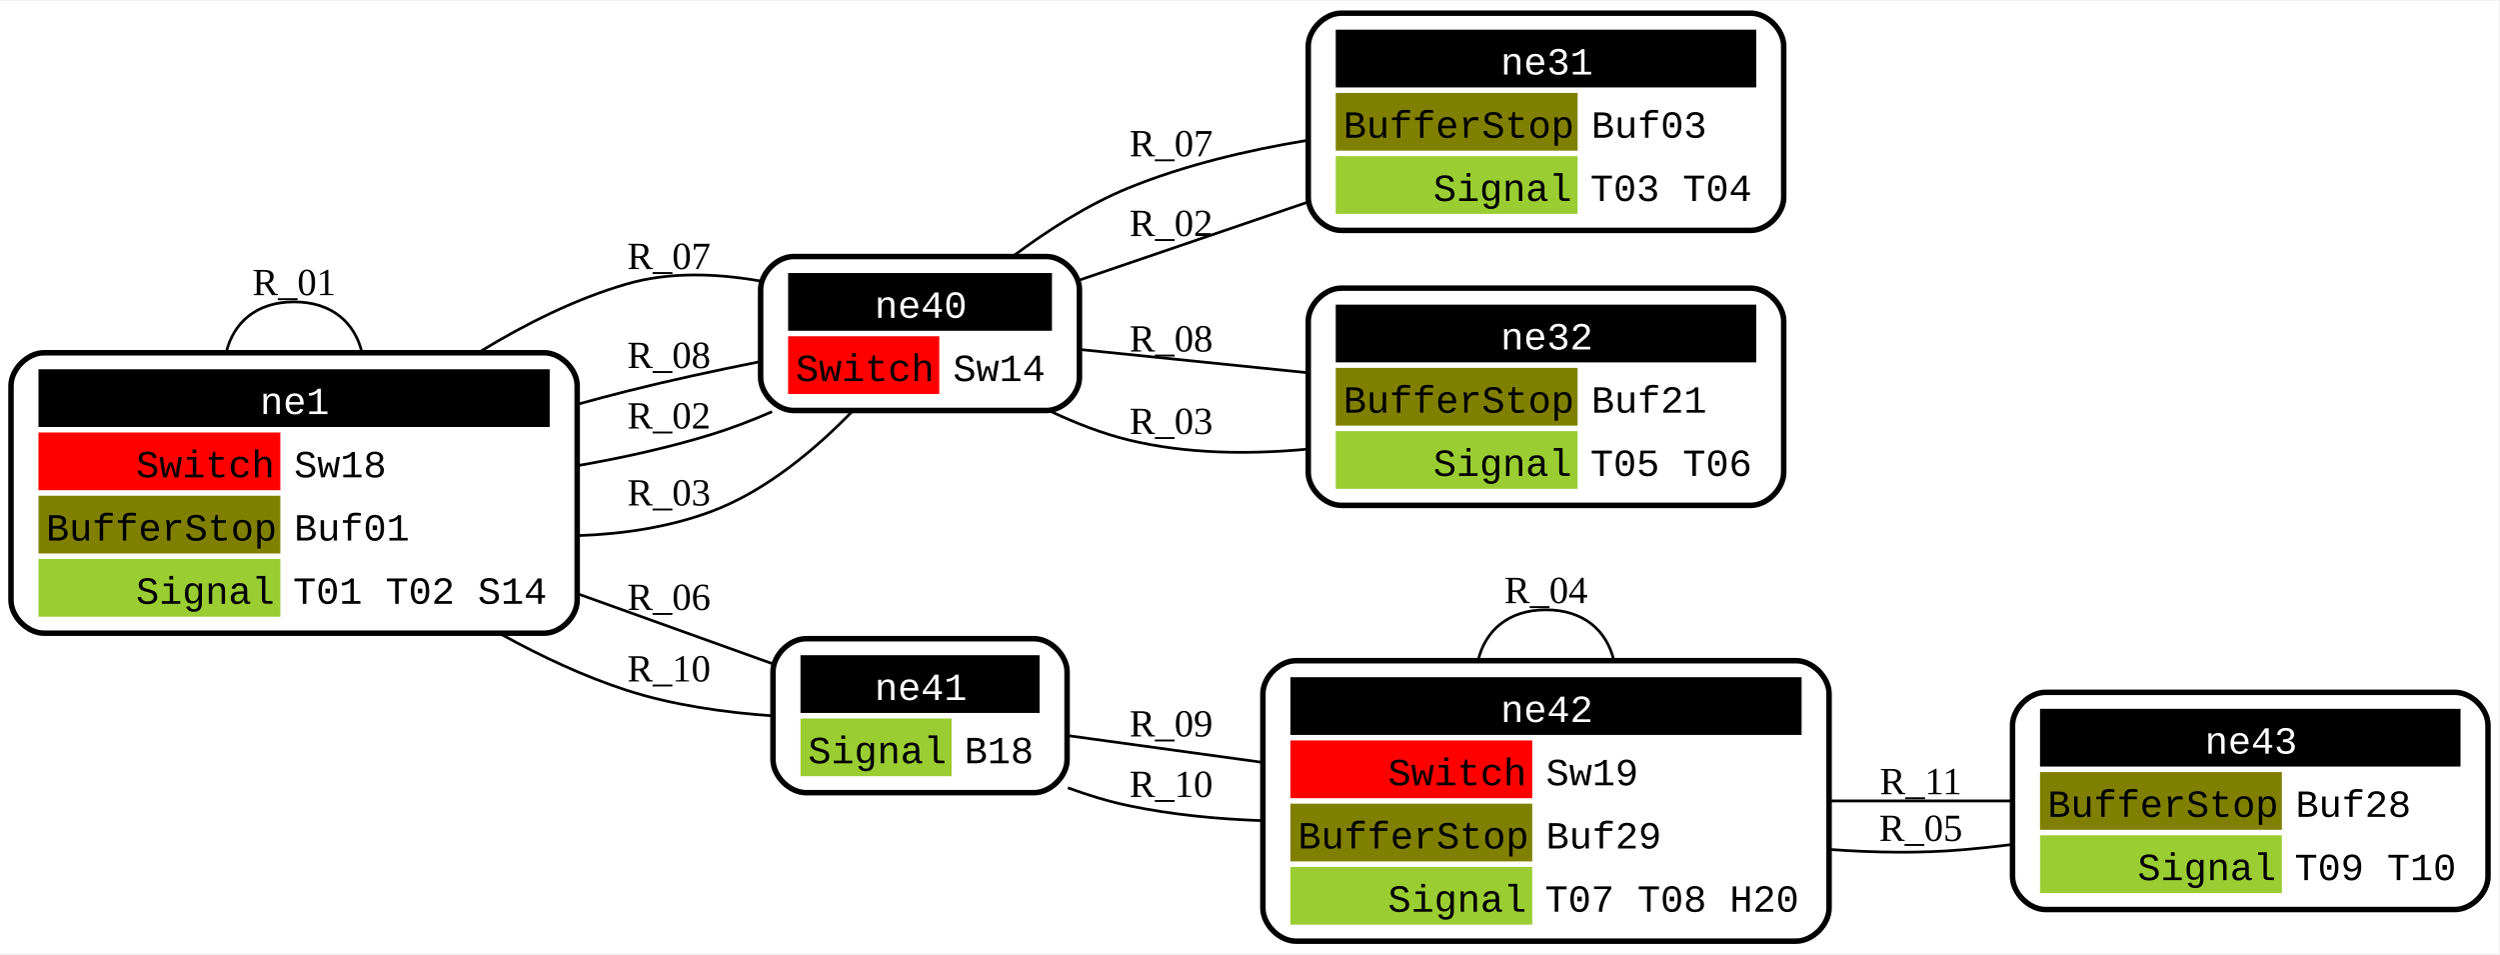
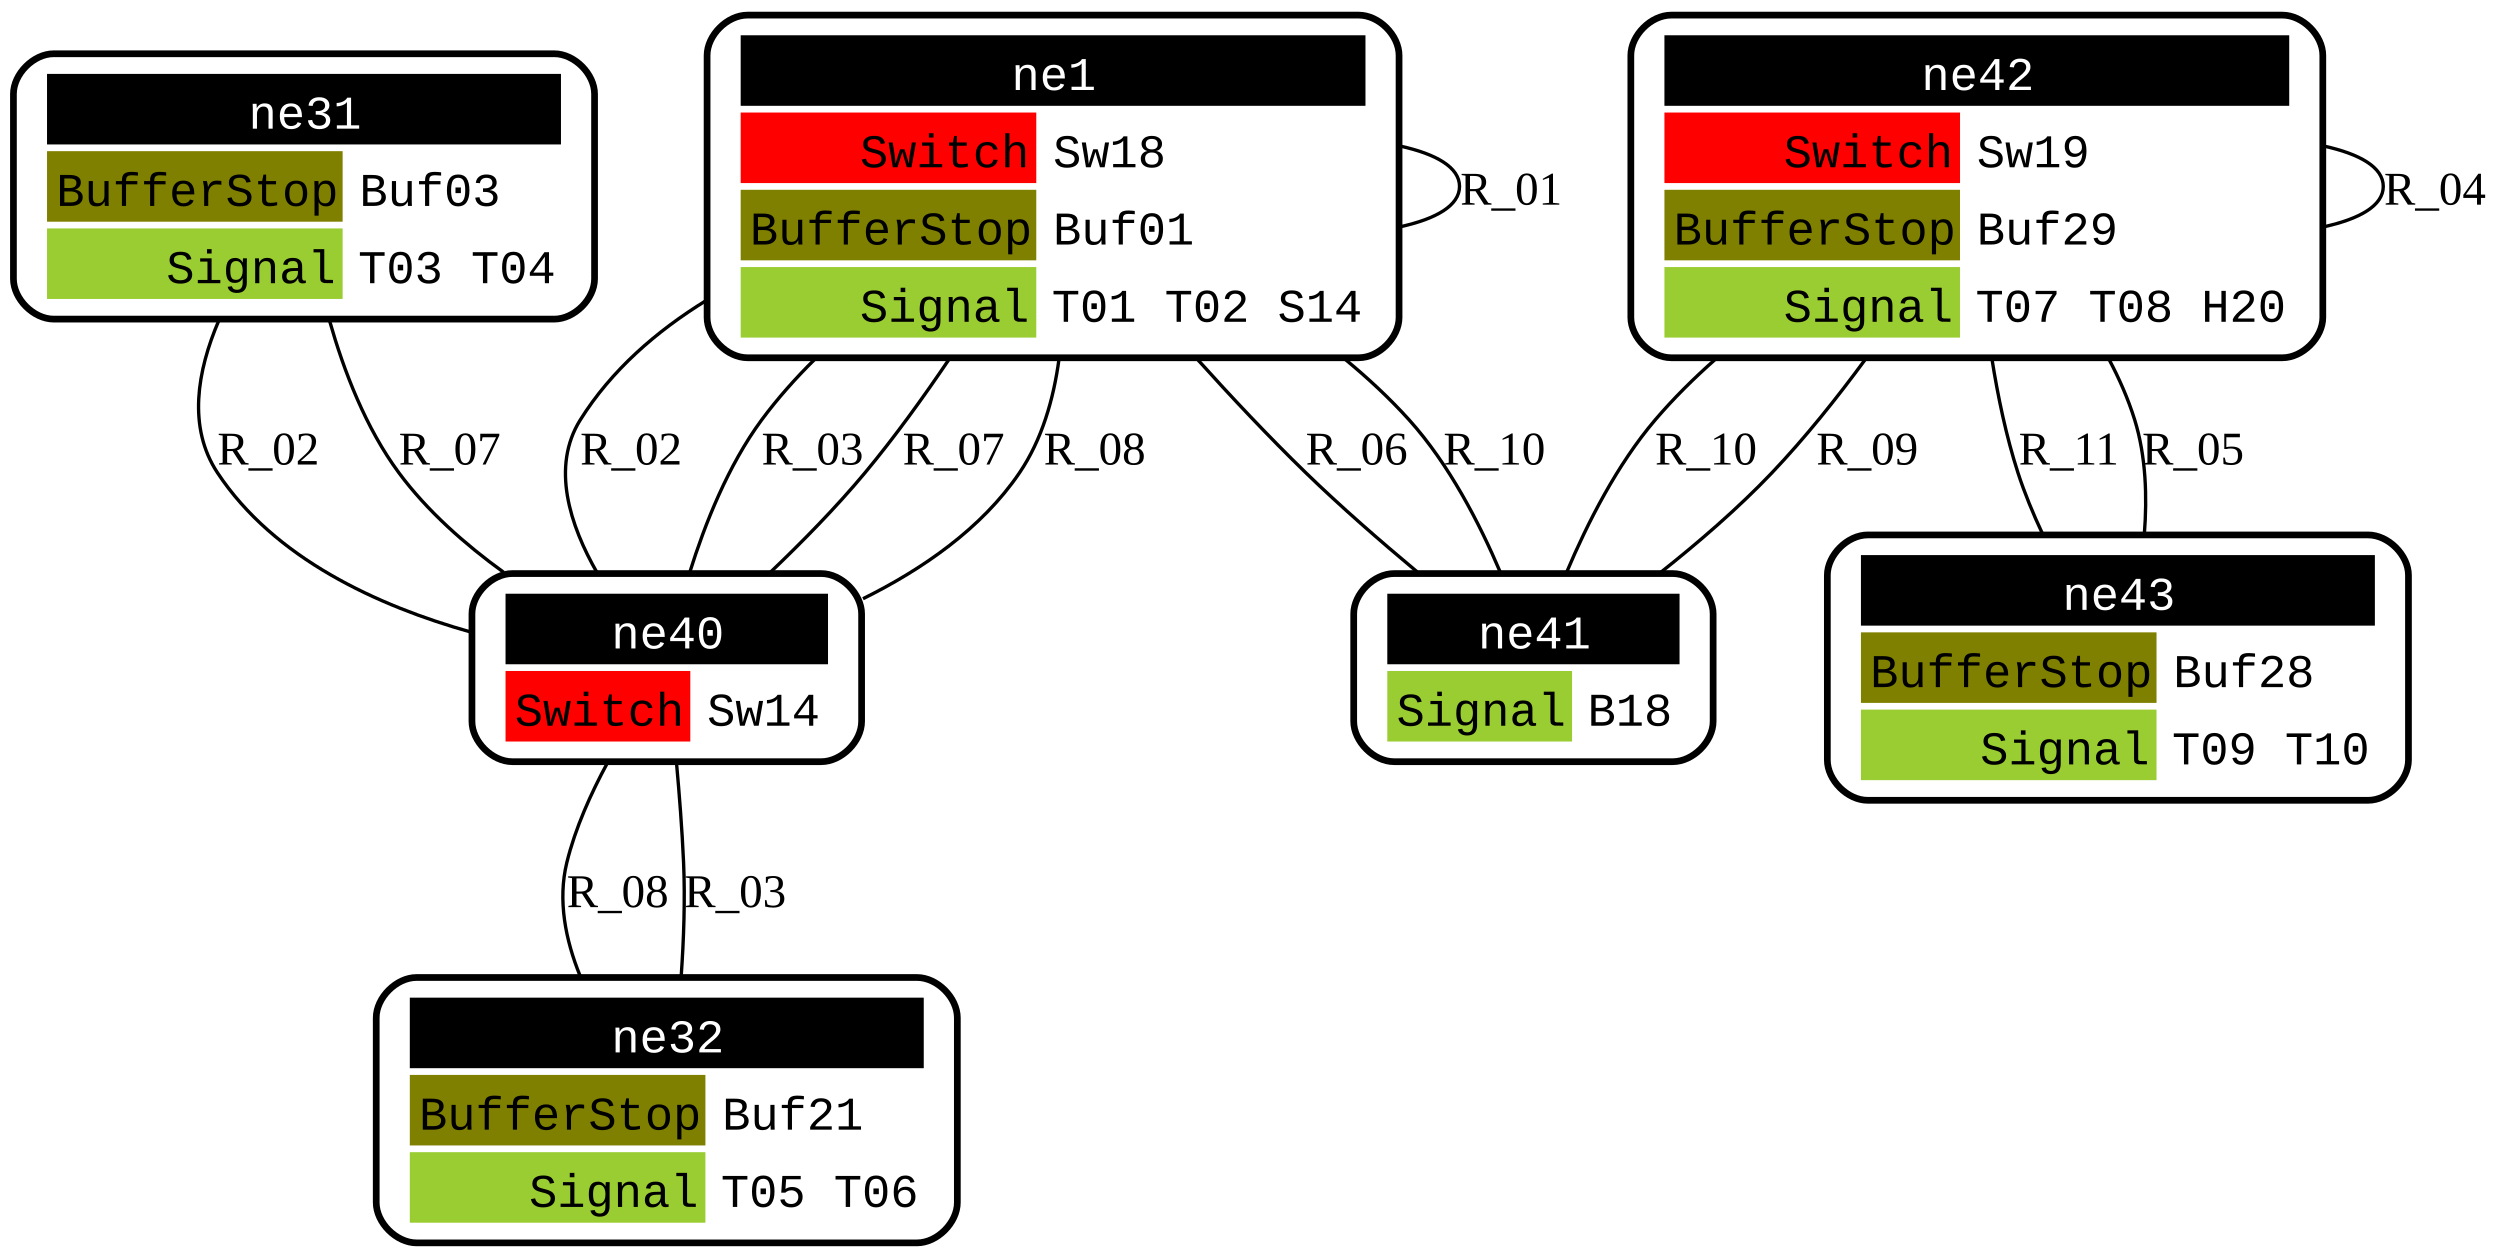
- <svg xmlns="http://www.w3.org/2000/svg" width="909pt" height="347pt" viewBox="0.00 0.00 909.25 346.50">
-   <g id="graph0" class="graph" transform="scale(1 1) rotate(0) translate(4 342.5)">
-     <polygon fill="white" stroke="none" points="-4,4 -4,-342.5 905.25,-342.5 905.25,4 -4,4" />
+ <svg xmlns="http://www.w3.org/2000/svg" width="21600pt" height="10869pt" viewBox="0.00 0.00 21600.00 10868.93">
+   <g id="graph0" class="graph" transform="scale(29.0225 29.0225) rotate(0) translate(4 370.5)">
+     <polygon fill="white" stroke="none" points="-4,4 -4,-370.5 740.25,-370.5 740.25,4 -4,4" />
    <g id="node1" class="node">
-       <path fill="white" stroke="black" stroke-width="2" d="M12,-112.5C12,-112.5 194,-112.5 194,-112.5 200,-112.5 206,-118.5 206,-124.5 206,-124.5 206,-202.5 206,-202.5 206,-208.5 200,-214.5 194,-214.5 194,-214.5 12,-214.5 12,-214.5 6,-214.5 0,-208.5 0,-202.5 0,-202.5 0,-124.5 0,-124.5 0,-118.5 6,-112.5 12,-112.5" />
-       <polygon fill="white" stroke="none" points="8,-116.5 8,-210.5 198,-210.5 198,-116.5 8,-116.5" />
-       <polygon fill="black" stroke="none" points="10,-187.5 10,-208.5 196,-208.5 196,-187.5 10,-187.5" />
-       <text text-anchor="start" x="90.62" y="-192.2" font-family="Courier New" font-size="14.00" fill="white">ne1</text>
-       <polygon fill="red" stroke="none" points="10,-164.5 10,-185.5 98,-185.5 98,-164.5 10,-164.5" />
-       <text text-anchor="start" x="45.5" y="-169.2" font-family="Courier New" font-size="14.00">Switch</text>
-       <text text-anchor="start" x="103" y="-169.2" font-family="Courier New" font-size="14.00">Sw18</text>
-       <polygon fill="olive" stroke="none" points="10,-141.5 10,-162.5 98,-162.5 98,-141.5 10,-141.5" />
-       <text text-anchor="start" x="12.75" y="-146.2" font-family="Courier New" font-size="14.00">BufferStop</text>
-       <text text-anchor="start" x="103" y="-146.2" font-family="Courier New" font-size="14.00">Buf01</text>
-       <polygon fill="yellowgreen" stroke="none" points="10,-118.5 10,-139.5 98,-139.5 98,-118.5 10,-118.5" />
-       <text text-anchor="start" x="45.5" y="-123.2" font-family="Courier New" font-size="14.00">Signal</text>
-       <text text-anchor="start" x="102.62" y="-123.2" font-family="Courier New" font-size="14.00">T01 T02 S14</text>
+       <path fill="white" stroke="black" stroke-width="2" d="M218.5,-264C218.5,-264 400.5,-264 400.5,-264 406.5,-264 412.5,-270 412.5,-276 412.5,-276 412.5,-354 412.5,-354 412.5,-360 406.5,-366 400.5,-366 400.5,-366 218.5,-366 218.5,-366 212.5,-366 206.5,-360 206.5,-354 206.5,-354 206.5,-276 206.5,-276 206.5,-270 212.5,-264 218.5,-264" />
+       <polygon fill="white" stroke="none" points="214.5,-268 214.5,-362 404.5,-362 404.5,-268 214.5,-268" />
+       <polygon fill="black" stroke="none" points="216.5,-339 216.5,-360 402.5,-360 402.5,-339 216.5,-339" />
+       <text text-anchor="start" x="297.12" y="-343.7" font-family="Courier New" font-size="14.00" fill="white">ne1</text>
+       <polygon fill="red" stroke="none" points="216.5,-316 216.5,-337 304.5,-337 304.5,-316 216.5,-316" />
+       <text text-anchor="start" x="252" y="-320.7" font-family="Courier New" font-size="14.00">Switch</text>
+       <text text-anchor="start" x="309.5" y="-320.7" font-family="Courier New" font-size="14.00">Sw18</text>
+       <polygon fill="olive" stroke="none" points="216.5,-293 216.5,-314 304.5,-314 304.5,-293 216.5,-293" />
+       <text text-anchor="start" x="219.25" y="-297.7" font-family="Courier New" font-size="14.00">BufferStop</text>
+       <text text-anchor="start" x="309.5" y="-297.7" font-family="Courier New" font-size="14.00">Buf01</text>
+       <polygon fill="yellowgreen" stroke="none" points="216.5,-270 216.5,-291 304.5,-291 304.5,-270 216.5,-270" />
+       <text text-anchor="start" x="252" y="-274.7" font-family="Courier New" font-size="14.00">Signal</text>
+       <text text-anchor="start" x="309.12" y="-274.7" font-family="Courier New" font-size="14.00">T01 T02 S14</text>
    </g>
    <g id="edge1" class="edge">
-       <path fill="none" stroke="black" d="M78.33,-214.72C80.93,-225.35 89.15,-233 103,-233 116.85,-233 125.07,-225.35 127.67,-214.72" />
-       <text text-anchor="middle" x="103" y="-235.45" font-family="Times New Roman,serif" font-size="14.00">R_01</text>
+       <path fill="none" stroke="black" d="M412.77,-327.02C423.58,-324.67 430.5,-320.67 430.5,-315 430.5,-309.33 423.58,-305.33 412.77,-302.98" />
+       <text text-anchor="middle" x="445.88" y="-309.57" font-family="Times New Roman,serif" font-size="14.00">R_01</text>
    </g>
    <g id="node3" class="node">
-       <path fill="white" stroke="black" stroke-width="2" d="M284.75,-193.5C284.75,-193.5 376.75,-193.5 376.75,-193.5 382.75,-193.5 388.75,-199.5 388.75,-205.5 388.75,-205.5 388.75,-237.5 388.75,-237.5 388.75,-243.5 382.75,-249.5 376.75,-249.5 376.75,-249.5 284.75,-249.5 284.75,-249.5 278.75,-249.5 272.75,-243.5 272.75,-237.5 272.75,-237.5 272.75,-205.5 272.75,-205.5 272.75,-199.5 278.75,-193.5 284.75,-193.5" />
-       <polygon fill="white" stroke="none" points="280.75,-197.5 280.75,-245.5 380.75,-245.5 380.75,-197.5 280.75,-197.5" />
-       <polygon fill="black" stroke="none" points="282.75,-222.5 282.75,-243.5 378.75,-243.5 378.75,-222.5 282.75,-222.5" />
-       <text text-anchor="start" x="314.25" y="-227.2" font-family="Courier New" font-size="14.00" fill="white">ne40</text>
-       <polygon fill="red" stroke="none" points="282.75,-199.5 282.75,-220.5 337.75,-220.5 337.75,-199.5 282.75,-199.5" />
-       <text text-anchor="start" x="285.5" y="-204.2" font-family="Courier New" font-size="14.00">Switch</text>
-       <text text-anchor="start" x="342.75" y="-204.2" font-family="Courier New" font-size="14.00">Sw14</text>
+       <path fill="white" stroke="black" stroke-width="2" d="M148.5,-143.75C148.5,-143.75 240.5,-143.75 240.5,-143.75 246.5,-143.75 252.5,-149.75 252.5,-155.75 252.5,-155.75 252.5,-187.75 252.5,-187.75 252.5,-193.75 246.5,-199.75 240.5,-199.75 240.5,-199.75 148.5,-199.75 148.5,-199.75 142.5,-199.75 136.5,-193.75 136.5,-187.75 136.5,-187.75 136.5,-155.75 136.5,-155.75 136.5,-149.75 142.5,-143.75 148.5,-143.75" />
+       <polygon fill="white" stroke="none" points="144.5,-147.75 144.5,-195.75 244.5,-195.75 244.5,-147.75 144.5,-147.75" />
+       <polygon fill="black" stroke="none" points="146.5,-172.75 146.5,-193.75 242.5,-193.75 242.5,-172.75 146.5,-172.75" />
+       <text text-anchor="start" x="178" y="-177.45" font-family="Courier New" font-size="14.00" fill="white">ne40</text>
+       <polygon fill="red" stroke="none" points="146.5,-149.75 146.5,-170.75 201.5,-170.75 201.5,-149.75 146.5,-149.75" />
+       <text text-anchor="start" x="149.25" y="-154.45" font-family="Courier New" font-size="14.00">Switch</text>
+       <text text-anchor="start" x="206.5" y="-154.45" font-family="Courier New" font-size="14.00">Sw14</text>
    </g>
    <g id="edge9" class="edge">
-       <path fill="none" stroke="black" d="M170.57,-214.86C187.17,-224.99 205.53,-234.14 224,-239.5 239.47,-243.99 256.56,-243.39 272.41,-240.63" />
-       <text text-anchor="middle" x="239.38" y="-244.95" font-family="Times New Roman,serif" font-size="14.00">R_07</text>
+       <path fill="none" stroke="black" d="M278.65,-263.71C270.89,-252.21 262.27,-240.27 253.5,-229.75 244.93,-219.46 234.7,-209.05 225.18,-199.98" />
+       <text text-anchor="middle" x="279.88" y="-232.2" font-family="Times New Roman,serif" font-size="14.00">R_07</text>
    </g>
    <g id="edge11" class="edge">
-       <path fill="none" stroke="black" d="M206.25,-195.8C212.24,-197.45 218.19,-199.03 224,-200.5 239.61,-204.44 256.66,-208.11 272.43,-211.24" />
-       <text text-anchor="middle" x="239.38" y="-208.95" font-family="Times New Roman,serif" font-size="14.00">R_08</text>
+       <path fill="none" stroke="black" d="M311.26,-263.56C309.65,-251.69 306.2,-239.63 299.5,-229.75 288.27,-213.18 270.58,-201.01 252.91,-192.26" />
+       <text text-anchor="middle" x="321.88" y="-232.2" font-family="Times New Roman,serif" font-size="14.00">R_08</text>
    </g>
    <g id="node7" class="node">
-       <path fill="white" stroke="black" stroke-width="2" d="M289.25,-54.5C289.25,-54.5 372.25,-54.5 372.25,-54.5 378.25,-54.5 384.25,-60.5 384.25,-66.5 384.25,-66.5 384.25,-98.5 384.25,-98.5 384.25,-104.5 378.25,-110.5 372.25,-110.5 372.25,-110.5 289.25,-110.5 289.25,-110.5 283.25,-110.5 277.25,-104.5 277.25,-98.5 277.25,-98.5 277.25,-66.5 277.25,-66.5 277.25,-60.5 283.25,-54.5 289.25,-54.5" />
-       <polygon fill="white" stroke="none" points="285.25,-58.5 285.25,-106.5 376.25,-106.5 376.25,-58.5 285.25,-58.5" />
-       <polygon fill="black" stroke="none" points="287.25,-83.5 287.25,-104.5 374.25,-104.5 374.25,-83.5 287.25,-83.5" />
-       <text text-anchor="start" x="314.25" y="-88.2" font-family="Courier New" font-size="14.00" fill="white">ne41</text>
-       <polygon fill="yellowgreen" stroke="none" points="287.25,-60.5 287.25,-81.5 342.25,-81.5 342.25,-60.5 287.25,-60.5" />
-       <text text-anchor="start" x="290" y="-65.2" font-family="Courier New" font-size="14.00">Signal</text>
-       <text text-anchor="start" x="346.88" y="-65.2" font-family="Courier New" font-size="14.00">B18</text>
+       <path fill="white" stroke="black" stroke-width="2" d="M411,-143.75C411,-143.75 494,-143.75 494,-143.75 500,-143.75 506,-149.75 506,-155.75 506,-155.75 506,-187.75 506,-187.75 506,-193.75 500,-199.75 494,-199.75 494,-199.75 411,-199.75 411,-199.75 405,-199.75 399,-193.75 399,-187.75 399,-187.75 399,-155.75 399,-155.75 399,-149.75 405,-143.75 411,-143.75" />
+       <polygon fill="white" stroke="none" points="407,-147.75 407,-195.75 498,-195.75 498,-147.75 407,-147.75" />
+       <polygon fill="black" stroke="none" points="409,-172.75 409,-193.75 496,-193.75 496,-172.75 409,-172.75" />
+       <text text-anchor="start" x="436" y="-177.45" font-family="Courier New" font-size="14.00" fill="white">ne41</text>
+       <polygon fill="yellowgreen" stroke="none" points="409,-149.75 409,-170.75 464,-170.75 464,-149.75 409,-149.75" />
+       <text text-anchor="start" x="411.75" y="-154.45" font-family="Courier New" font-size="14.00">Signal</text>
+       <text text-anchor="start" x="468.62" y="-154.45" font-family="Courier New" font-size="14.00">B18</text>
    </g>
    <g id="edge8" class="edge">
-       <path fill="none" stroke="black" d="M206.31,-126.79C230.69,-118.04 255.73,-109.06 276.84,-101.48" />
-       <text text-anchor="middle" x="239.38" y="-120.95" font-family="Times New Roman,serif" font-size="14.00">R_06</text>
+       <path fill="none" stroke="black" d="M352.13,-263.9C362.5,-252.39 373.77,-240.41 384.75,-229.75 395.12,-219.69 407.01,-209.33 417.9,-200.25" />
+       <text text-anchor="middle" x="399.88" y="-232.2" font-family="Times New Roman,serif" font-size="14.00">R_06</text>
    </g>
    <g id="node2" class="node">
-       <path fill="white" stroke="black" stroke-width="2" d="M484,-259C484,-259 633,-259 633,-259 639,-259 645,-265 645,-271 645,-271 645,-326 645,-326 645,-332 639,-338 633,-338 633,-338 484,-338 484,-338 478,-338 472,-332 472,-326 472,-326 472,-271 472,-271 472,-265 478,-259 484,-259" />
-       <polygon fill="white" stroke="none" points="480,-263 480,-334 637,-334 637,-263 480,-263" />
-       <polygon fill="black" stroke="none" points="482,-311 482,-332 635,-332 635,-311 482,-311" />
-       <text text-anchor="start" x="542" y="-315.7" font-family="Courier New" font-size="14.00" fill="white">ne31</text>
-       <polygon fill="olive" stroke="none" points="482,-288 482,-309 570,-309 570,-288 482,-288" />
-       <text text-anchor="start" x="484.75" y="-292.7" font-family="Courier New" font-size="14.00">BufferStop</text>
-       <text text-anchor="start" x="575" y="-292.7" font-family="Courier New" font-size="14.00">Buf03</text>
-       <polygon fill="yellowgreen" stroke="none" points="482,-265 482,-286 570,-286 570,-265 482,-265" />
-       <text text-anchor="start" x="517.5" y="-269.7" font-family="Courier New" font-size="14.00">Signal</text>
-       <text text-anchor="start" x="574.62" y="-269.7" font-family="Courier New" font-size="14.00">T03 T04</text>
+       <path fill="white" stroke="black" stroke-width="2" d="M12,-275.5C12,-275.5 161,-275.5 161,-275.5 167,-275.5 173,-281.5 173,-287.5 173,-287.5 173,-342.5 173,-342.5 173,-348.5 167,-354.5 161,-354.5 161,-354.5 12,-354.5 12,-354.5 6,-354.5 0,-348.5 0,-342.5 0,-342.5 0,-287.5 0,-287.5 0,-281.5 6,-275.5 12,-275.5" />
+       <polygon fill="white" stroke="none" points="8,-279.5 8,-350.5 165,-350.5 165,-279.5 8,-279.5" />
+       <polygon fill="black" stroke="none" points="10,-327.5 10,-348.5 163,-348.5 163,-327.5 10,-327.5" />
+       <text text-anchor="start" x="70" y="-332.2" font-family="Courier New" font-size="14.00" fill="white">ne31</text>
+       <polygon fill="olive" stroke="none" points="10,-304.5 10,-325.5 98,-325.5 98,-304.5 10,-304.5" />
+       <text text-anchor="start" x="12.75" y="-309.2" font-family="Courier New" font-size="14.00">BufferStop</text>
+       <text text-anchor="start" x="103" y="-309.2" font-family="Courier New" font-size="14.00">Buf03</text>
+       <polygon fill="yellowgreen" stroke="none" points="10,-281.5 10,-302.5 98,-302.5 98,-281.5 10,-281.5" />
+       <text text-anchor="start" x="45.5" y="-286.2" font-family="Courier New" font-size="14.00">Signal</text>
+       <text text-anchor="start" x="102.62" y="-286.2" font-family="Courier New" font-size="14.00">T03 T04</text>
    </g>
    <g id="edge2" class="edge">
-       <path fill="none" stroke="black" d="M471.71,-269.24C444.05,-259.8 414.09,-249.58 389.01,-241.03" />
-       <text text-anchor="middle" x="422.12" y="-256.95" font-family="Times New Roman,serif" font-size="14.00">R_02</text>
+       <path fill="none" stroke="black" d="M61.13,-275.05C54.69,-260.04 51.81,-243.28 60.75,-229.75 77.59,-204.27 108.39,-190.14 136.19,-182.33" />
+       <text text-anchor="middle" x="75.88" y="-232.2" font-family="Times New Roman,serif" font-size="14.00">R_02</text>
    </g>
    <g id="edge3" class="edge">
-       <path fill="none" stroke="black" d="M276.92,-193.08C269.62,-189.9 262.1,-187.01 254.75,-184.75 239.34,-180.02 222.71,-176.34 206.32,-173.47" />
-       <text text-anchor="middle" x="239.38" y="-186.95" font-family="Times New Roman,serif" font-size="14.00">R_02</text>
+       <path fill="none" stroke="black" d="M173.79,-199.94C165.61,-214.19 160.01,-231.53 168.75,-245.5 177.97,-260.25 191.38,-271.9 206.31,-281.09" />
+       <text text-anchor="middle" x="183.88" y="-232.2" font-family="Times New Roman,serif" font-size="14.00">R_02</text>
    </g>
    <g id="edge5" class="edge">
-       <path fill="none" stroke="black" d="M306.11,-193.2C292.67,-179.36 274.58,-164.13 254.75,-156.75 239.53,-151.09 222.83,-148.56 206.28,-147.99" />
-       <text text-anchor="middle" x="239.38" y="-158.95" font-family="Times New Roman,serif" font-size="14.00">R_03</text>
+       <path fill="none" stroke="black" d="M201.32,-200.05C205.83,-214.5 212.77,-231.99 222.75,-245.5 227.43,-251.83 232.83,-257.89 238.61,-263.6" />
+       <text text-anchor="middle" x="237.88" y="-232.2" font-family="Times New Roman,serif" font-size="14.00">R_03</text>
    </g>
    <g id="edge10" class="edge">
-       <path fill="none" stroke="black" d="M364.91,-249.86C377.31,-259.09 391.98,-268.49 406.75,-274.5 427,-282.74 449.86,-288.16 471.53,-291.73" />
-       <text text-anchor="middle" x="422.12" y="-285.95" font-family="Times New Roman,serif" font-size="14.00">R_07</text>
+       <path fill="none" stroke="black" d="M145.97,-200.1C134.49,-208.41 123.15,-218.39 114.75,-229.75 104.93,-243.02 98.39,-259.92 94.09,-275.09" />
+       <text text-anchor="middle" x="129.88" y="-232.2" font-family="Times New Roman,serif" font-size="14.00">R_07</text>
    </g>
    <g id="node4" class="node">
-       <path fill="white" stroke="black" stroke-width="2" d="M484,-159C484,-159 633,-159 633,-159 639,-159 645,-165 645,-171 645,-171 645,-226 645,-226 645,-232 639,-238 633,-238 633,-238 484,-238 484,-238 478,-238 472,-232 472,-226 472,-226 472,-171 472,-171 472,-165 478,-159 484,-159" />
-       <polygon fill="white" stroke="none" points="480,-163 480,-234 637,-234 637,-163 480,-163" />
-       <polygon fill="black" stroke="none" points="482,-211 482,-232 635,-232 635,-211 482,-211" />
-       <text text-anchor="start" x="542" y="-215.7" font-family="Courier New" font-size="14.00" fill="white">ne32</text>
-       <polygon fill="olive" stroke="none" points="482,-188 482,-209 570,-209 570,-188 482,-188" />
-       <text text-anchor="start" x="484.75" y="-192.7" font-family="Courier New" font-size="14.00">BufferStop</text>
-       <text text-anchor="start" x="575" y="-192.7" font-family="Courier New" font-size="14.00">Buf21</text>
-       <polygon fill="yellowgreen" stroke="none" points="482,-165 482,-186 570,-186 570,-165 482,-165" />
-       <text text-anchor="start" x="517.5" y="-169.7" font-family="Courier New" font-size="14.00">Signal</text>
-       <text text-anchor="start" x="574.62" y="-169.7" font-family="Courier New" font-size="14.00">T05 T06</text>
+       <path fill="white" stroke="black" stroke-width="2" d="M120,-0.5C120,-0.5 269,-0.5 269,-0.5 275,-0.5 281,-6.5 281,-12.5 281,-12.5 281,-67.5 281,-67.5 281,-73.5 275,-79.5 269,-79.5 269,-79.5 120,-79.5 120,-79.5 114,-79.5 108,-73.5 108,-67.5 108,-67.5 108,-12.5 108,-12.5 108,-6.5 114,-0.5 120,-0.5" />
+       <polygon fill="white" stroke="none" points="116,-4.5 116,-75.5 273,-75.5 273,-4.5 116,-4.5" />
+       <polygon fill="black" stroke="none" points="118,-52.5 118,-73.5 271,-73.5 271,-52.5 118,-52.5" />
+       <text text-anchor="start" x="178" y="-57.2" font-family="Courier New" font-size="14.00" fill="white">ne32</text>
+       <polygon fill="olive" stroke="none" points="118,-29.5 118,-50.5 206,-50.5 206,-29.5 118,-29.5" />
+       <text text-anchor="start" x="120.75" y="-34.2" font-family="Courier New" font-size="14.00">BufferStop</text>
+       <text text-anchor="start" x="211" y="-34.2" font-family="Courier New" font-size="14.00">Buf21</text>
+       <polygon fill="yellowgreen" stroke="none" points="118,-6.5 118,-27.5 206,-27.5 206,-6.5 118,-6.5" />
+       <text text-anchor="start" x="153.5" y="-11.2" font-family="Courier New" font-size="14.00">Signal</text>
+       <text text-anchor="start" x="210.62" y="-11.2" font-family="Courier New" font-size="14.00">T05 T06</text>
    </g>
    <g id="edge12" class="edge">
-       <path fill="none" stroke="black" d="M389.01,-215.67C414.09,-213.11 444.05,-210.06 471.71,-207.24" />
-       <text text-anchor="middle" x="422.12" y="-214.95" font-family="Times New Roman,serif" font-size="14.00">R_08</text>
+       <path fill="none" stroke="black" d="M176.84,-143.4C171.92,-134.33 167.25,-123.94 164.75,-113.75 161.99,-102.49 164.34,-90.68 168.71,-79.94" />
+       <text text-anchor="middle" x="179.88" y="-100.45" font-family="Times New Roman,serif" font-size="14.00">R_08</text>
    </g>
    <g id="edge4" class="edge">
-       <path fill="none" stroke="black" d="M471.51,-179.42C450.16,-177.44 427.46,-177.72 406.75,-182.75 397.21,-185.07 387.52,-188.83 378.42,-193.12" />
-       <text text-anchor="middle" x="422.12" y="-184.95" font-family="Times New Roman,serif" font-size="14.00">R_03</text>
+       <path fill="none" stroke="black" d="M198.79,-79.87C199.56,-90.82 199.98,-102.75 199.5,-113.75 199.07,-123.48 198.24,-134.11 197.38,-143.53" />
+       <text text-anchor="middle" x="214.88" y="-100.45" font-family="Times New Roman,serif" font-size="14.00">R_03</text>
    </g>
    <g id="node5" class="node">
-       <path fill="white" stroke="black" stroke-width="2" d="M467.5,-0.5C467.5,-0.5 649.5,-0.5 649.5,-0.5 655.5,-0.5 661.5,-6.5 661.5,-12.5 661.5,-12.5 661.5,-90.5 661.5,-90.5 661.5,-96.5 655.5,-102.5 649.5,-102.5 649.5,-102.5 467.5,-102.5 467.5,-102.5 461.5,-102.5 455.5,-96.5 455.5,-90.5 455.5,-90.5 455.5,-12.5 455.5,-12.5 455.5,-6.5 461.5,-0.5 467.5,-0.5" />
-       <polygon fill="white" stroke="none" points="463.5,-4.5 463.5,-98.5 653.5,-98.5 653.5,-4.5 463.5,-4.5" />
-       <polygon fill="black" stroke="none" points="465.5,-75.5 465.5,-96.5 651.5,-96.5 651.5,-75.5 465.5,-75.5" />
-       <text text-anchor="start" x="542" y="-80.2" font-family="Courier New" font-size="14.00" fill="white">ne42</text>
-       <polygon fill="red" stroke="none" points="465.5,-52.5 465.5,-73.5 553.5,-73.5 553.5,-52.5 465.5,-52.5" />
-       <text text-anchor="start" x="501" y="-57.2" font-family="Courier New" font-size="14.00">Switch</text>
-       <text text-anchor="start" x="558.5" y="-57.2" font-family="Courier New" font-size="14.00">Sw19</text>
-       <polygon fill="olive" stroke="none" points="465.5,-29.5 465.5,-50.5 553.5,-50.5 553.5,-29.5 465.5,-29.5" />
-       <text text-anchor="start" x="468.25" y="-34.2" font-family="Courier New" font-size="14.00">BufferStop</text>
-       <text text-anchor="start" x="558.5" y="-34.2" font-family="Courier New" font-size="14.00">Buf29</text>
-       <polygon fill="yellowgreen" stroke="none" points="465.5,-6.5 465.5,-27.5 553.5,-27.5 553.5,-6.5 465.5,-6.5" />
-       <text text-anchor="start" x="501" y="-11.2" font-family="Courier New" font-size="14.00">Signal</text>
-       <text text-anchor="start" x="558.12" y="-11.2" font-family="Courier New" font-size="14.00">T07 T08 H20</text>
+       <path fill="white" stroke="black" stroke-width="2" d="M493.5,-264C493.5,-264 675.5,-264 675.5,-264 681.5,-264 687.5,-270 687.5,-276 687.5,-276 687.5,-354 687.5,-354 687.5,-360 681.5,-366 675.5,-366 675.5,-366 493.5,-366 493.5,-366 487.5,-366 481.5,-360 481.5,-354 481.5,-354 481.5,-276 481.5,-276 481.5,-270 487.5,-264 493.5,-264" />
+       <polygon fill="white" stroke="none" points="489.5,-268 489.5,-362 679.5,-362 679.5,-268 489.5,-268" />
+       <polygon fill="black" stroke="none" points="491.5,-339 491.5,-360 677.5,-360 677.5,-339 491.5,-339" />
+       <text text-anchor="start" x="568" y="-343.7" font-family="Courier New" font-size="14.00" fill="white">ne42</text>
+       <polygon fill="red" stroke="none" points="491.5,-316 491.5,-337 579.5,-337 579.5,-316 491.5,-316" />
+       <text text-anchor="start" x="527" y="-320.7" font-family="Courier New" font-size="14.00">Switch</text>
+       <text text-anchor="start" x="584.5" y="-320.7" font-family="Courier New" font-size="14.00">Sw19</text>
+       <polygon fill="olive" stroke="none" points="491.5,-293 491.5,-314 579.5,-314 579.5,-293 491.5,-293" />
+       <text text-anchor="start" x="494.25" y="-297.7" font-family="Courier New" font-size="14.00">BufferStop</text>
+       <text text-anchor="start" x="584.5" y="-297.7" font-family="Courier New" font-size="14.00">Buf29</text>
+       <polygon fill="yellowgreen" stroke="none" points="491.5,-270 491.5,-291 579.5,-291 579.5,-270 491.5,-270" />
+       <text text-anchor="start" x="527" y="-274.7" font-family="Courier New" font-size="14.00">Signal</text>
+       <text text-anchor="start" x="584.12" y="-274.7" font-family="Courier New" font-size="14.00">T07 T08 H20</text>
    </g>
    <g id="edge6" class="edge">
-       <path fill="none" stroke="black" d="M533.83,-102.72C536.43,-113.35 544.65,-121 558.5,-121 572.35,-121 580.57,-113.35 583.17,-102.72" />
-       <text text-anchor="middle" x="558.5" y="-123.45" font-family="Times New Roman,serif" font-size="14.00">R_04</text>
+       <path fill="none" stroke="black" d="M687.77,-327.02C698.58,-324.67 705.5,-320.67 705.5,-315 705.5,-309.33 698.58,-305.33 687.77,-302.98" />
+       <text text-anchor="middle" x="720.88" y="-309.57" font-family="Times New Roman,serif" font-size="14.00">R_04</text>
    </g>
    <g id="node6" class="node">
-       <path fill="white" stroke="black" stroke-width="2" d="M740.25,-12C740.25,-12 889.25,-12 889.25,-12 895.25,-12 901.25,-18 901.25,-24 901.25,-24 901.25,-79 901.25,-79 901.25,-85 895.25,-91 889.25,-91 889.25,-91 740.25,-91 740.25,-91 734.25,-91 728.25,-85 728.25,-79 728.25,-79 728.25,-24 728.25,-24 728.25,-18 734.25,-12 740.25,-12" />
-       <polygon fill="white" stroke="none" points="736.25,-16 736.25,-87 893.25,-87 893.25,-16 736.25,-16" />
-       <polygon fill="black" stroke="none" points="738.25,-64 738.25,-85 891.25,-85 891.25,-64 738.25,-64" />
-       <text text-anchor="start" x="798.25" y="-68.7" font-family="Courier New" font-size="14.00" fill="white">ne43</text>
-       <polygon fill="olive" stroke="none" points="738.25,-41 738.25,-62 826.25,-62 826.25,-41 738.25,-41" />
-       <text text-anchor="start" x="741" y="-45.7" font-family="Courier New" font-size="14.00">BufferStop</text>
-       <text text-anchor="start" x="831.25" y="-45.7" font-family="Courier New" font-size="14.00">Buf28</text>
-       <polygon fill="yellowgreen" stroke="none" points="738.25,-18 738.25,-39 826.25,-39 826.25,-18 738.25,-18" />
-       <text text-anchor="start" x="773.75" y="-22.7" font-family="Courier New" font-size="14.00">Signal</text>
-       <text text-anchor="start" x="830.88" y="-22.7" font-family="Courier New" font-size="14.00">T09 T10</text>
+       <path fill="white" stroke="black" stroke-width="2" d="M552,-132.25C552,-132.25 701,-132.25 701,-132.25 707,-132.25 713,-138.25 713,-144.25 713,-144.25 713,-199.25 713,-199.25 713,-205.25 707,-211.25 701,-211.25 701,-211.25 552,-211.25 552,-211.25 546,-211.25 540,-205.25 540,-199.25 540,-199.25 540,-144.25 540,-144.25 540,-138.25 546,-132.25 552,-132.25" />
+       <polygon fill="white" stroke="none" points="548,-136.25 548,-207.25 705,-207.25 705,-136.25 548,-136.25" />
+       <polygon fill="black" stroke="none" points="550,-184.25 550,-205.25 703,-205.25 703,-184.25 550,-184.25" />
+       <text text-anchor="start" x="610" y="-188.95" font-family="Courier New" font-size="14.00" fill="white">ne43</text>
+       <polygon fill="olive" stroke="none" points="550,-161.25 550,-182.25 638,-182.25 638,-161.25 550,-161.25" />
+       <text text-anchor="start" x="552.75" y="-165.95" font-family="Courier New" font-size="14.00">BufferStop</text>
+       <text text-anchor="start" x="643" y="-165.95" font-family="Courier New" font-size="14.00">Buf28</text>
+       <polygon fill="yellowgreen" stroke="none" points="550,-138.25 550,-159.25 638,-159.25 638,-138.25 550,-138.25" />
+       <text text-anchor="start" x="585.5" y="-142.95" font-family="Courier New" font-size="14.00">Signal</text>
+       <text text-anchor="start" x="642.62" y="-142.95" font-family="Courier New" font-size="14.00">T09 T10</text>
    </g>
    <g id="edge16" class="edge">
-       <path fill="none" stroke="black" d="M661.81,-51.5C683.75,-51.5 706.72,-51.5 727.96,-51.5" />
-       <text text-anchor="middle" x="694.88" y="-53.95" font-family="Times New Roman,serif" font-size="14.00">R_11</text>
+       <path fill="none" stroke="black" d="M588.96,-263.91C590.75,-252.52 593.25,-240.58 596.75,-229.75 598.71,-223.7 601.27,-217.51 604.07,-211.56" />
+       <text text-anchor="middle" x="611.88" y="-232.2" font-family="Times New Roman,serif" font-size="14.00">R_11</text>
    </g>
    <g id="edge14" class="edge">
-       <path fill="none" stroke="black" d="M455.15,-44.33C438.84,-44.9 422.25,-46.51 406.75,-49.75 399.38,-51.29 391.84,-53.59 384.53,-56.28" />
-       <text text-anchor="middle" x="422.12" y="-52.95" font-family="Times New Roman,serif" font-size="14.00">R_10</text>
+       <path fill="none" stroke="black" d="M506.84,-263.7C500.34,-257.97 494.19,-251.88 488.75,-245.5 477.4,-232.19 468.54,-214.7 462.42,-200.21" />
+       <text text-anchor="middle" x="503.88" y="-232.2" font-family="Times New Roman,serif" font-size="14.00">R_10</text>
    </g>
    <g id="edge7" class="edge">
-       <path fill="none" stroke="black" d="M727.77,-35.61C721.85,-34.87 715.97,-34.24 710.25,-33.75 694.63,-32.42 678.12,-32.67 661.99,-33.83" />
-       <text text-anchor="middle" x="694.88" y="-36.95" font-family="Times New Roman,serif" font-size="14.00">R_05</text>
+       <path fill="none" stroke="black" d="M634.37,-211.5C635.25,-222.67 634.84,-234.74 631.5,-245.5 629.58,-251.7 626.88,-257.84 623.74,-263.74" />
+       <text text-anchor="middle" x="648.88" y="-232.2" font-family="Times New Roman,serif" font-size="14.00">R_05</text>
    </g>
    <g id="edge15" class="edge">
-       <path fill="none" stroke="black" d="M276.92,-82.46C259.71,-83.67 240.74,-86.33 224,-91.75 208.53,-96.76 192.93,-104.06 178.34,-112.11" />
-       <text text-anchor="middle" x="239.38" y="-94.95" font-family="Times New Roman,serif" font-size="14.00">R_10</text>
+       <path fill="none" stroke="black" d="M442.67,-200.07C436.46,-214.69 427.36,-232.35 415.5,-245.5 409.7,-251.93 403.17,-258 396.27,-263.68" />
+       <text text-anchor="middle" x="440.88" y="-232.2" font-family="Times New Roman,serif" font-size="14.00">R_10</text>
    </g>
    <g id="edge13" class="edge">
-       <path fill="none" stroke="black" d="M384.68,-75.23C405.79,-72.33 430.84,-68.89 455.23,-65.54" />
-       <text text-anchor="middle" x="422.12" y="-74.95" font-family="Times New Roman,serif" font-size="14.00">R_09</text>
+       <path fill="none" stroke="black" d="M490.24,-199.98C501.49,-208.89 513.48,-219.21 523.5,-229.75 533.33,-240.09 542.91,-252.07 551.44,-263.69" />
+       <text text-anchor="middle" x="551.88" y="-232.2" font-family="Times New Roman,serif" font-size="14.00">R_09</text>
    </g>
  </g>
</svg>
